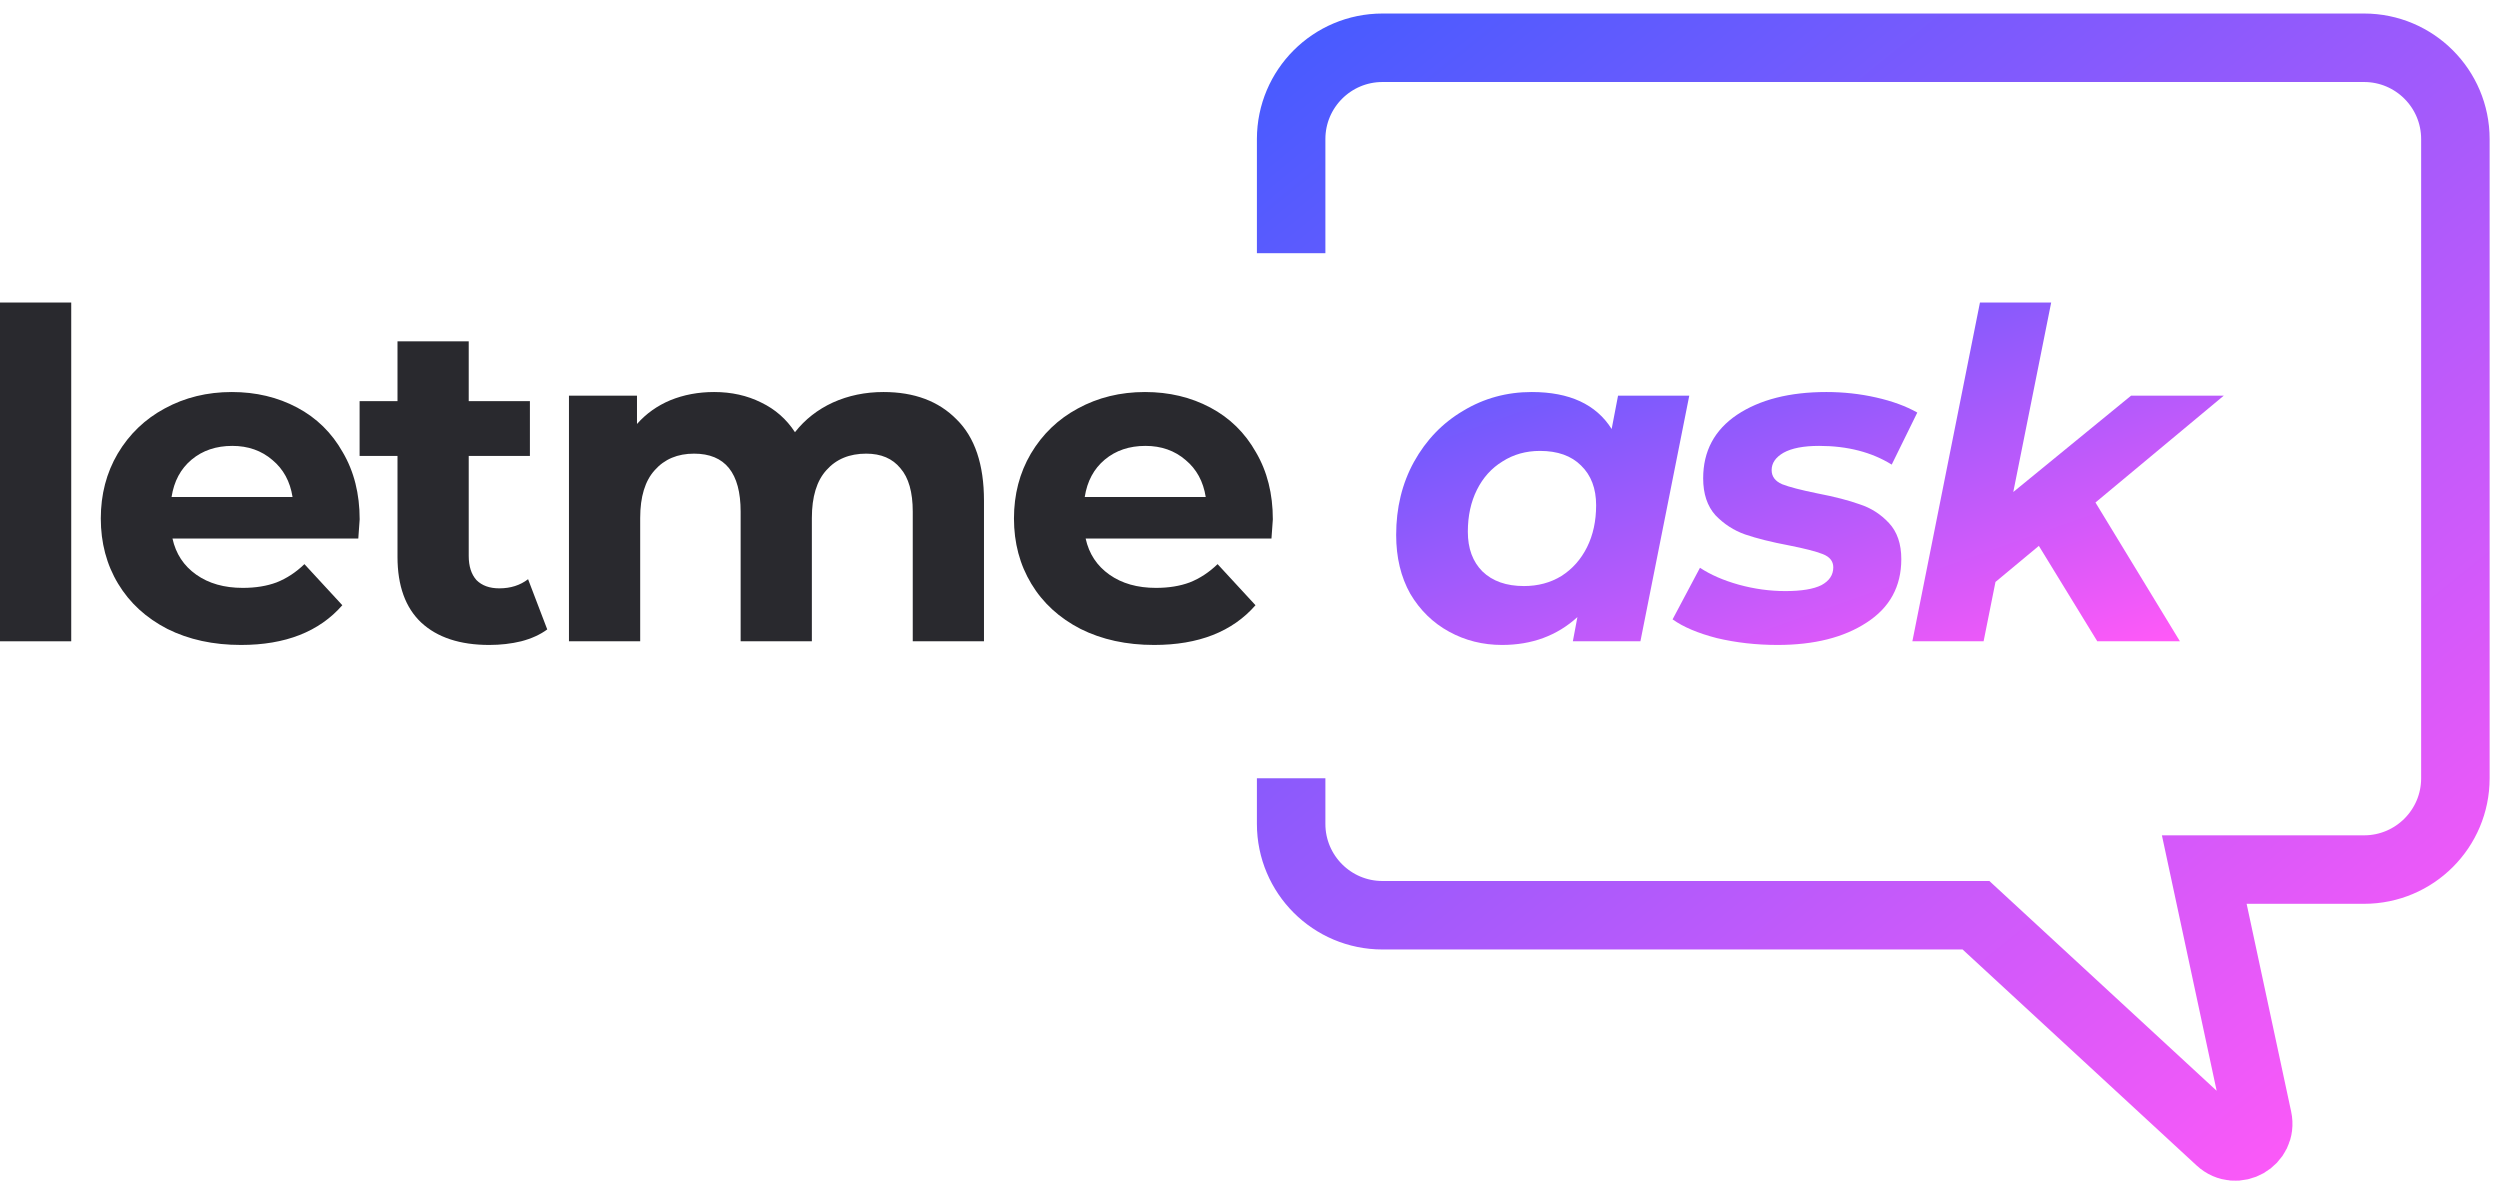
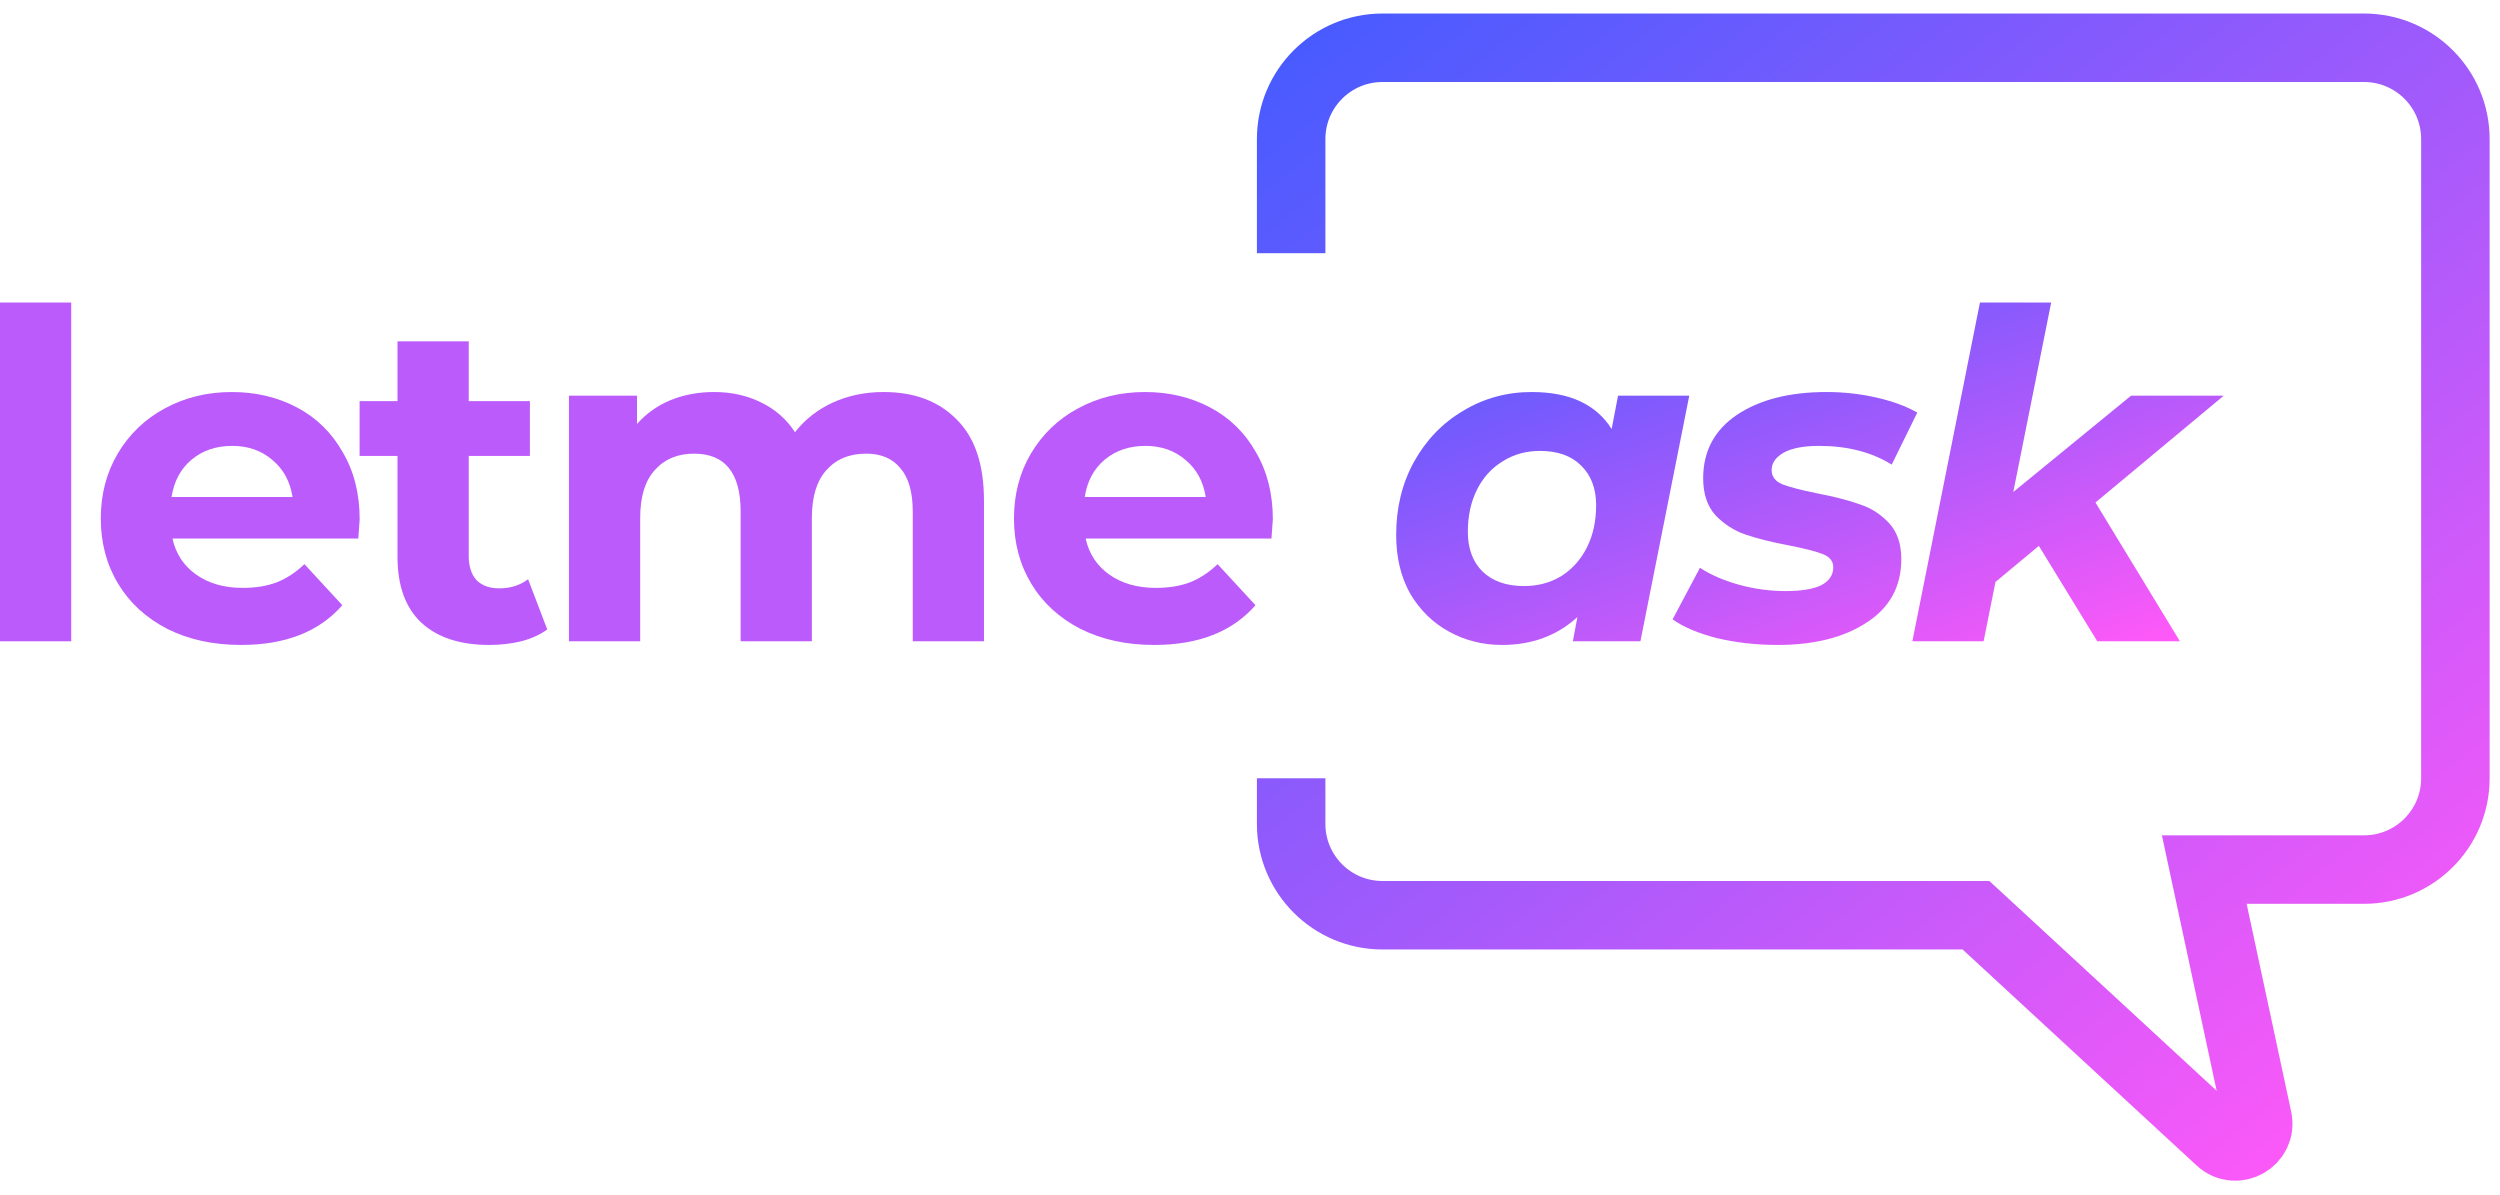
<svg xmlns="http://www.w3.org/2000/svg" width="157" height="75" viewBox="0 0 157 75" fill="none">
-   <path d="M0 18.999H4.473V40.273H0V18.999Z" fill="#29292E" />
-   <path d="M22.587 32.618C22.587 32.675 22.558 33.077 22.501 33.822H10.832C11.042 34.778 11.539 35.533 12.323 36.087C13.106 36.642 14.081 36.919 15.247 36.919C16.05 36.919 16.757 36.804 17.369 36.575C18 36.326 18.583 35.944 19.118 35.428L21.498 38.008C20.045 39.671 17.923 40.503 15.133 40.503C13.393 40.503 11.854 40.168 10.516 39.499C9.178 38.811 8.146 37.865 7.42 36.661C6.693 35.457 6.33 34.09 6.33 32.561C6.33 31.051 6.684 29.694 7.391 28.489C8.117 27.266 9.102 26.32 10.344 25.651C11.606 24.963 13.011 24.619 14.559 24.619C16.069 24.619 17.436 24.944 18.659 25.593C19.883 26.243 20.838 27.18 21.526 28.403C22.234 29.608 22.587 31.012 22.587 32.618ZM14.588 28.002C13.575 28.002 12.724 28.289 12.036 28.862C11.348 29.436 10.927 30.219 10.774 31.213H18.372C18.22 30.238 17.799 29.464 17.111 28.891C16.423 28.298 15.582 28.002 14.588 28.002Z" fill="#29292E" />
-   <path d="M34.367 39.528C33.928 39.853 33.383 40.102 32.733 40.273C32.102 40.426 31.433 40.503 30.726 40.503C28.891 40.503 27.467 40.035 26.454 39.098C25.46 38.161 24.963 36.785 24.963 34.969V28.633H22.583V25.192H24.963V21.436H29.436V25.192H33.278V28.633H29.436V34.912C29.436 35.562 29.598 36.068 29.923 36.431C30.267 36.776 30.745 36.948 31.357 36.948C32.064 36.948 32.666 36.756 33.163 36.374L34.367 39.528Z" fill="#29292E" />
-   <path d="M55.486 24.619C57.417 24.619 58.946 25.192 60.074 26.339C61.221 27.467 61.794 29.168 61.794 31.443V40.273H57.321V32.131C57.321 30.907 57.063 29.999 56.547 29.407C56.05 28.795 55.333 28.489 54.397 28.489C53.345 28.489 52.514 28.833 51.902 29.522C51.291 30.191 50.985 31.194 50.985 32.532V40.273H46.512V32.131C46.512 29.703 45.537 28.489 43.587 28.489C42.555 28.489 41.733 28.833 41.122 29.522C40.51 30.191 40.204 31.194 40.204 32.532V40.273H35.731V24.848H40.003V26.626C40.577 25.976 41.275 25.479 42.096 25.135C42.938 24.791 43.855 24.619 44.849 24.619C45.938 24.619 46.923 24.838 47.802 25.278C48.681 25.699 49.389 26.32 49.924 27.142C50.555 26.339 51.348 25.718 52.304 25.278C53.279 24.838 54.339 24.619 55.486 24.619Z" fill="#29292E" />
-   <path d="M79.934 32.618C79.934 32.675 79.906 33.077 79.848 33.822H68.179C68.389 34.778 68.886 35.533 69.67 36.087C70.454 36.642 71.428 36.919 72.594 36.919C73.397 36.919 74.104 36.804 74.716 36.575C75.347 36.326 75.93 35.944 76.465 35.428L78.845 38.008C77.392 39.671 75.27 40.503 72.48 40.503C70.74 40.503 69.201 40.168 67.864 39.499C66.525 38.811 65.493 37.865 64.767 36.661C64.041 35.457 63.677 34.09 63.677 32.561C63.677 31.051 64.031 29.694 64.738 28.489C65.465 27.266 66.449 26.32 67.692 25.651C68.953 24.963 70.358 24.619 71.906 24.619C73.416 24.619 74.783 24.944 76.006 25.593C77.23 26.243 78.185 27.18 78.874 28.403C79.581 29.608 79.934 31.012 79.934 32.618ZM71.935 28.002C70.922 28.002 70.071 28.289 69.383 28.862C68.695 29.436 68.275 30.219 68.121 31.213H75.72C75.567 30.238 75.146 29.464 74.458 28.891C73.77 28.298 72.929 28.002 71.935 28.002Z" fill="#29292E" />
+   <path d="M0 18.999H4.473V40.273H0V18.999Z" fill="#BB5BFC" />
+   <path d="M22.587 32.618C22.587 32.675 22.558 33.077 22.501 33.822H10.832C11.042 34.778 11.539 35.533 12.323 36.087C13.106 36.642 14.081 36.919 15.247 36.919C16.05 36.919 16.757 36.804 17.369 36.575C18 36.326 18.583 35.944 19.118 35.428L21.498 38.008C20.045 39.671 17.923 40.503 15.133 40.503C13.393 40.503 11.854 40.168 10.516 39.499C9.178 38.811 8.146 37.865 7.42 36.661C6.693 35.457 6.33 34.09 6.33 32.561C6.33 31.051 6.684 29.694 7.391 28.489C8.117 27.266 9.102 26.32 10.344 25.651C11.606 24.963 13.011 24.619 14.559 24.619C16.069 24.619 17.436 24.944 18.659 25.593C19.883 26.243 20.838 27.18 21.526 28.403C22.234 29.608 22.587 31.012 22.587 32.618ZM14.588 28.002C13.575 28.002 12.724 28.289 12.036 28.862C11.348 29.436 10.927 30.219 10.774 31.213H18.372C18.22 30.238 17.799 29.464 17.111 28.891C16.423 28.298 15.582 28.002 14.588 28.002Z" fill="#BB5BFC" />
+   <path d="M34.367 39.528C33.928 39.853 33.383 40.102 32.733 40.273C32.102 40.426 31.433 40.503 30.726 40.503C28.891 40.503 27.467 40.035 26.454 39.098C25.46 38.161 24.963 36.785 24.963 34.969V28.633H22.583V25.192H24.963V21.436H29.436V25.192H33.278V28.633H29.436V34.912C29.436 35.562 29.598 36.068 29.923 36.431C30.267 36.776 30.745 36.948 31.357 36.948C32.064 36.948 32.666 36.756 33.163 36.374L34.367 39.528Z" fill="#BB5BFC" />
+   <path d="M55.486 24.619C57.417 24.619 58.946 25.192 60.074 26.339C61.221 27.467 61.794 29.168 61.794 31.443V40.273H57.321V32.131C57.321 30.907 57.063 29.999 56.547 29.407C56.05 28.795 55.333 28.489 54.397 28.489C53.345 28.489 52.514 28.833 51.902 29.522C51.291 30.191 50.985 31.194 50.985 32.532V40.273H46.512V32.131C46.512 29.703 45.537 28.489 43.587 28.489C42.555 28.489 41.733 28.833 41.122 29.522C40.51 30.191 40.204 31.194 40.204 32.532V40.273H35.731V24.848H40.003V26.626C40.577 25.976 41.275 25.479 42.096 25.135C42.938 24.791 43.855 24.619 44.849 24.619C45.938 24.619 46.923 24.838 47.802 25.278C48.681 25.699 49.389 26.32 49.924 27.142C50.555 26.339 51.348 25.718 52.304 25.278C53.279 24.838 54.339 24.619 55.486 24.619Z" fill="#BB5BFC" />
+   <path d="M79.934 32.618C79.934 32.675 79.906 33.077 79.848 33.822H68.179C68.389 34.778 68.886 35.533 69.67 36.087C70.454 36.642 71.428 36.919 72.594 36.919C73.397 36.919 74.104 36.804 74.716 36.575C75.347 36.326 75.93 35.944 76.465 35.428L78.845 38.008C77.392 39.671 75.27 40.503 72.48 40.503C70.74 40.503 69.201 40.168 67.864 39.499C66.525 38.811 65.493 37.865 64.767 36.661C64.041 35.457 63.677 34.09 63.677 32.561C63.677 31.051 64.031 29.694 64.738 28.489C65.465 27.266 66.449 26.32 67.692 25.651C68.953 24.963 70.358 24.619 71.906 24.619C73.416 24.619 74.783 24.944 76.006 25.593C77.23 26.243 78.185 27.18 78.874 28.403C79.581 29.608 79.934 31.012 79.934 32.618ZM71.935 28.002C70.922 28.002 70.071 28.289 69.383 28.862C68.695 29.436 68.275 30.219 68.121 31.213H75.72C75.567 30.238 75.146 29.464 74.458 28.891C73.77 28.298 72.929 28.002 71.935 28.002Z" fill="#BB5BFC" />
  <path d="M106.086 24.848L103.018 40.273H98.775L99.061 38.754C97.781 39.92 96.204 40.503 94.331 40.503C93.126 40.503 92.018 40.226 91.005 39.671C89.992 39.117 89.179 38.324 88.567 37.292C87.975 36.24 87.679 35.007 87.679 33.593C87.679 31.892 88.051 30.363 88.797 29.006C89.561 27.629 90.594 26.559 91.894 25.794C93.193 25.011 94.627 24.619 96.194 24.619C98.564 24.619 100.237 25.393 101.212 26.941L101.613 24.848H106.086ZM95.707 36.804C96.586 36.804 97.37 36.594 98.058 36.173C98.746 35.734 99.281 35.132 99.664 34.367C100.046 33.602 100.237 32.723 100.237 31.729C100.237 30.678 99.922 29.846 99.291 29.235C98.679 28.623 97.819 28.317 96.71 28.317C95.831 28.317 95.047 28.537 94.359 28.977C93.671 29.397 93.136 29.99 92.754 30.754C92.371 31.519 92.18 32.398 92.18 33.392C92.18 34.444 92.486 35.275 93.098 35.887C93.728 36.498 94.598 36.804 95.707 36.804Z" fill="url(#paint0_linear)" />
  <path d="M111.632 40.503C110.294 40.503 109.023 40.359 107.819 40.073C106.634 39.767 105.707 39.375 105.038 38.897L106.758 35.657C107.427 36.097 108.239 36.451 109.195 36.718C110.17 36.986 111.145 37.12 112.119 37.12C113.133 37.12 113.888 36.995 114.385 36.747C114.882 36.479 115.13 36.106 115.13 35.629C115.13 35.246 114.91 34.969 114.471 34.797C114.031 34.625 113.324 34.444 112.349 34.252C111.24 34.042 110.323 33.813 109.596 33.564C108.889 33.316 108.268 32.914 107.733 32.36C107.217 31.787 106.959 31.012 106.959 30.038C106.959 28.336 107.666 27.008 109.08 26.052C110.514 25.096 112.387 24.619 114.7 24.619C115.77 24.619 116.812 24.733 117.825 24.963C118.838 25.192 119.698 25.508 120.406 25.909L118.8 29.177C117.538 28.394 116.019 28.002 114.241 28.002C113.266 28.002 112.521 28.145 112.005 28.432C111.508 28.719 111.259 29.082 111.259 29.522C111.259 29.923 111.479 30.219 111.919 30.41C112.358 30.582 113.094 30.774 114.127 30.984C115.216 31.194 116.105 31.424 116.793 31.672C117.5 31.901 118.112 32.293 118.628 32.847C119.144 33.402 119.402 34.157 119.402 35.113C119.402 36.833 118.676 38.161 117.223 39.098C115.79 40.035 113.926 40.503 111.632 40.503Z" fill="url(#paint1_linear)" />
  <path d="M131.595 31.557L136.899 40.273H131.71L128.04 34.281L125.316 36.546L124.57 40.273H120.097L124.341 18.999H128.814L126.434 30.898L133.831 24.848H139.652L131.595 31.557Z" fill="url(#paint2_linear)" />
  <path d="M81.084 15.902V8.734C81.084 5.567 83.652 3 86.819 3H148.463C151.63 3 154.198 5.567 154.198 8.734V48.875C154.198 52.042 151.63 54.609 148.463 54.609H138.428L141.782 70.26C142.075 71.628 140.436 72.563 139.408 71.614L124.092 57.477H86.819C83.652 57.477 81.084 54.909 81.084 51.742V48.875" stroke="url(#paint3_linear)" stroke-width="4.301" />
  <defs>
    <linearGradient id="paint0_linear" x1="87.679" y1="18.999" x2="99.758" y2="53.111" gradientUnits="userSpaceOnUse">
      <stop stop-color="#485BFF" />
      <stop offset="1" stop-color="#FF59F8" />
    </linearGradient>
    <linearGradient id="paint1_linear" x1="87.679" y1="18.999" x2="99.758" y2="53.111" gradientUnits="userSpaceOnUse">
      <stop stop-color="#485BFF" />
      <stop offset="1" stop-color="#FF59F8" />
    </linearGradient>
    <linearGradient id="paint2_linear" x1="87.679" y1="18.999" x2="99.758" y2="53.111" gradientUnits="userSpaceOnUse">
      <stop stop-color="#485BFF" />
      <stop offset="1" stop-color="#FF59F8" />
    </linearGradient>
    <linearGradient id="paint3_linear" x1="81.084" y1="3" x2="141.295" y2="77.547" gradientUnits="userSpaceOnUse">
      <stop stop-color="#485BFF" />
      <stop offset="1" stop-color="#FF59F8" />
    </linearGradient>
  </defs>
</svg>
